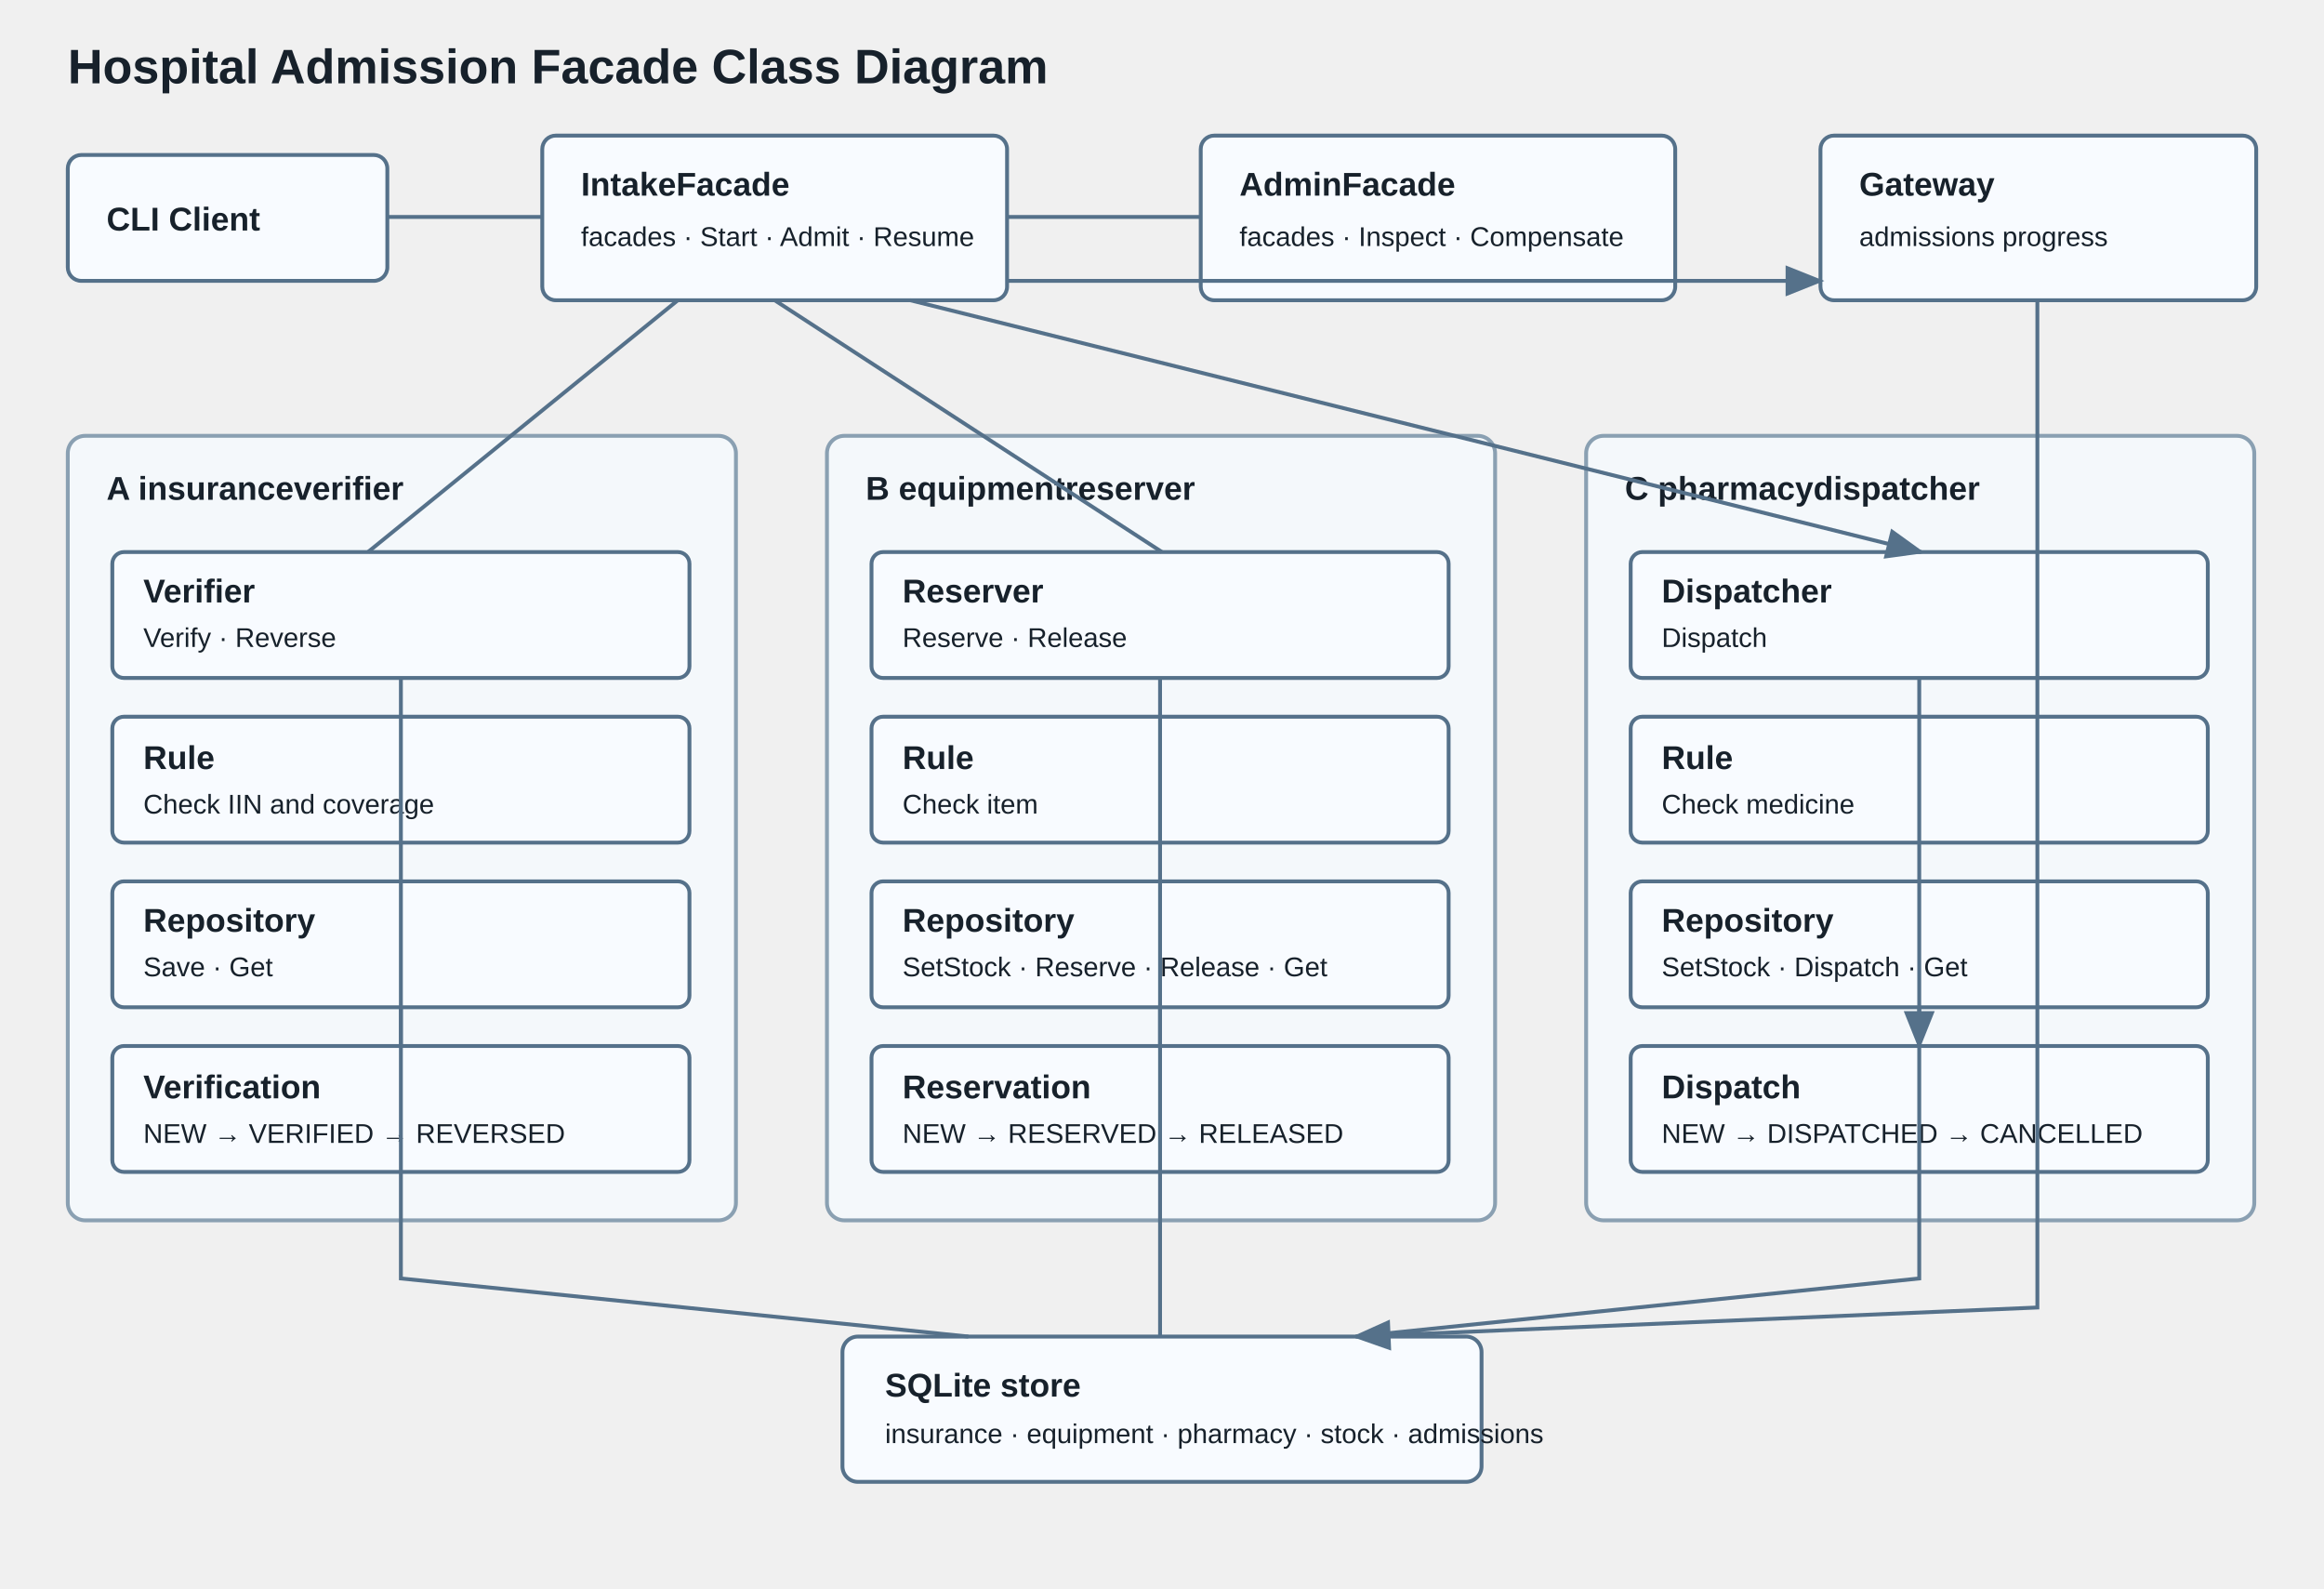
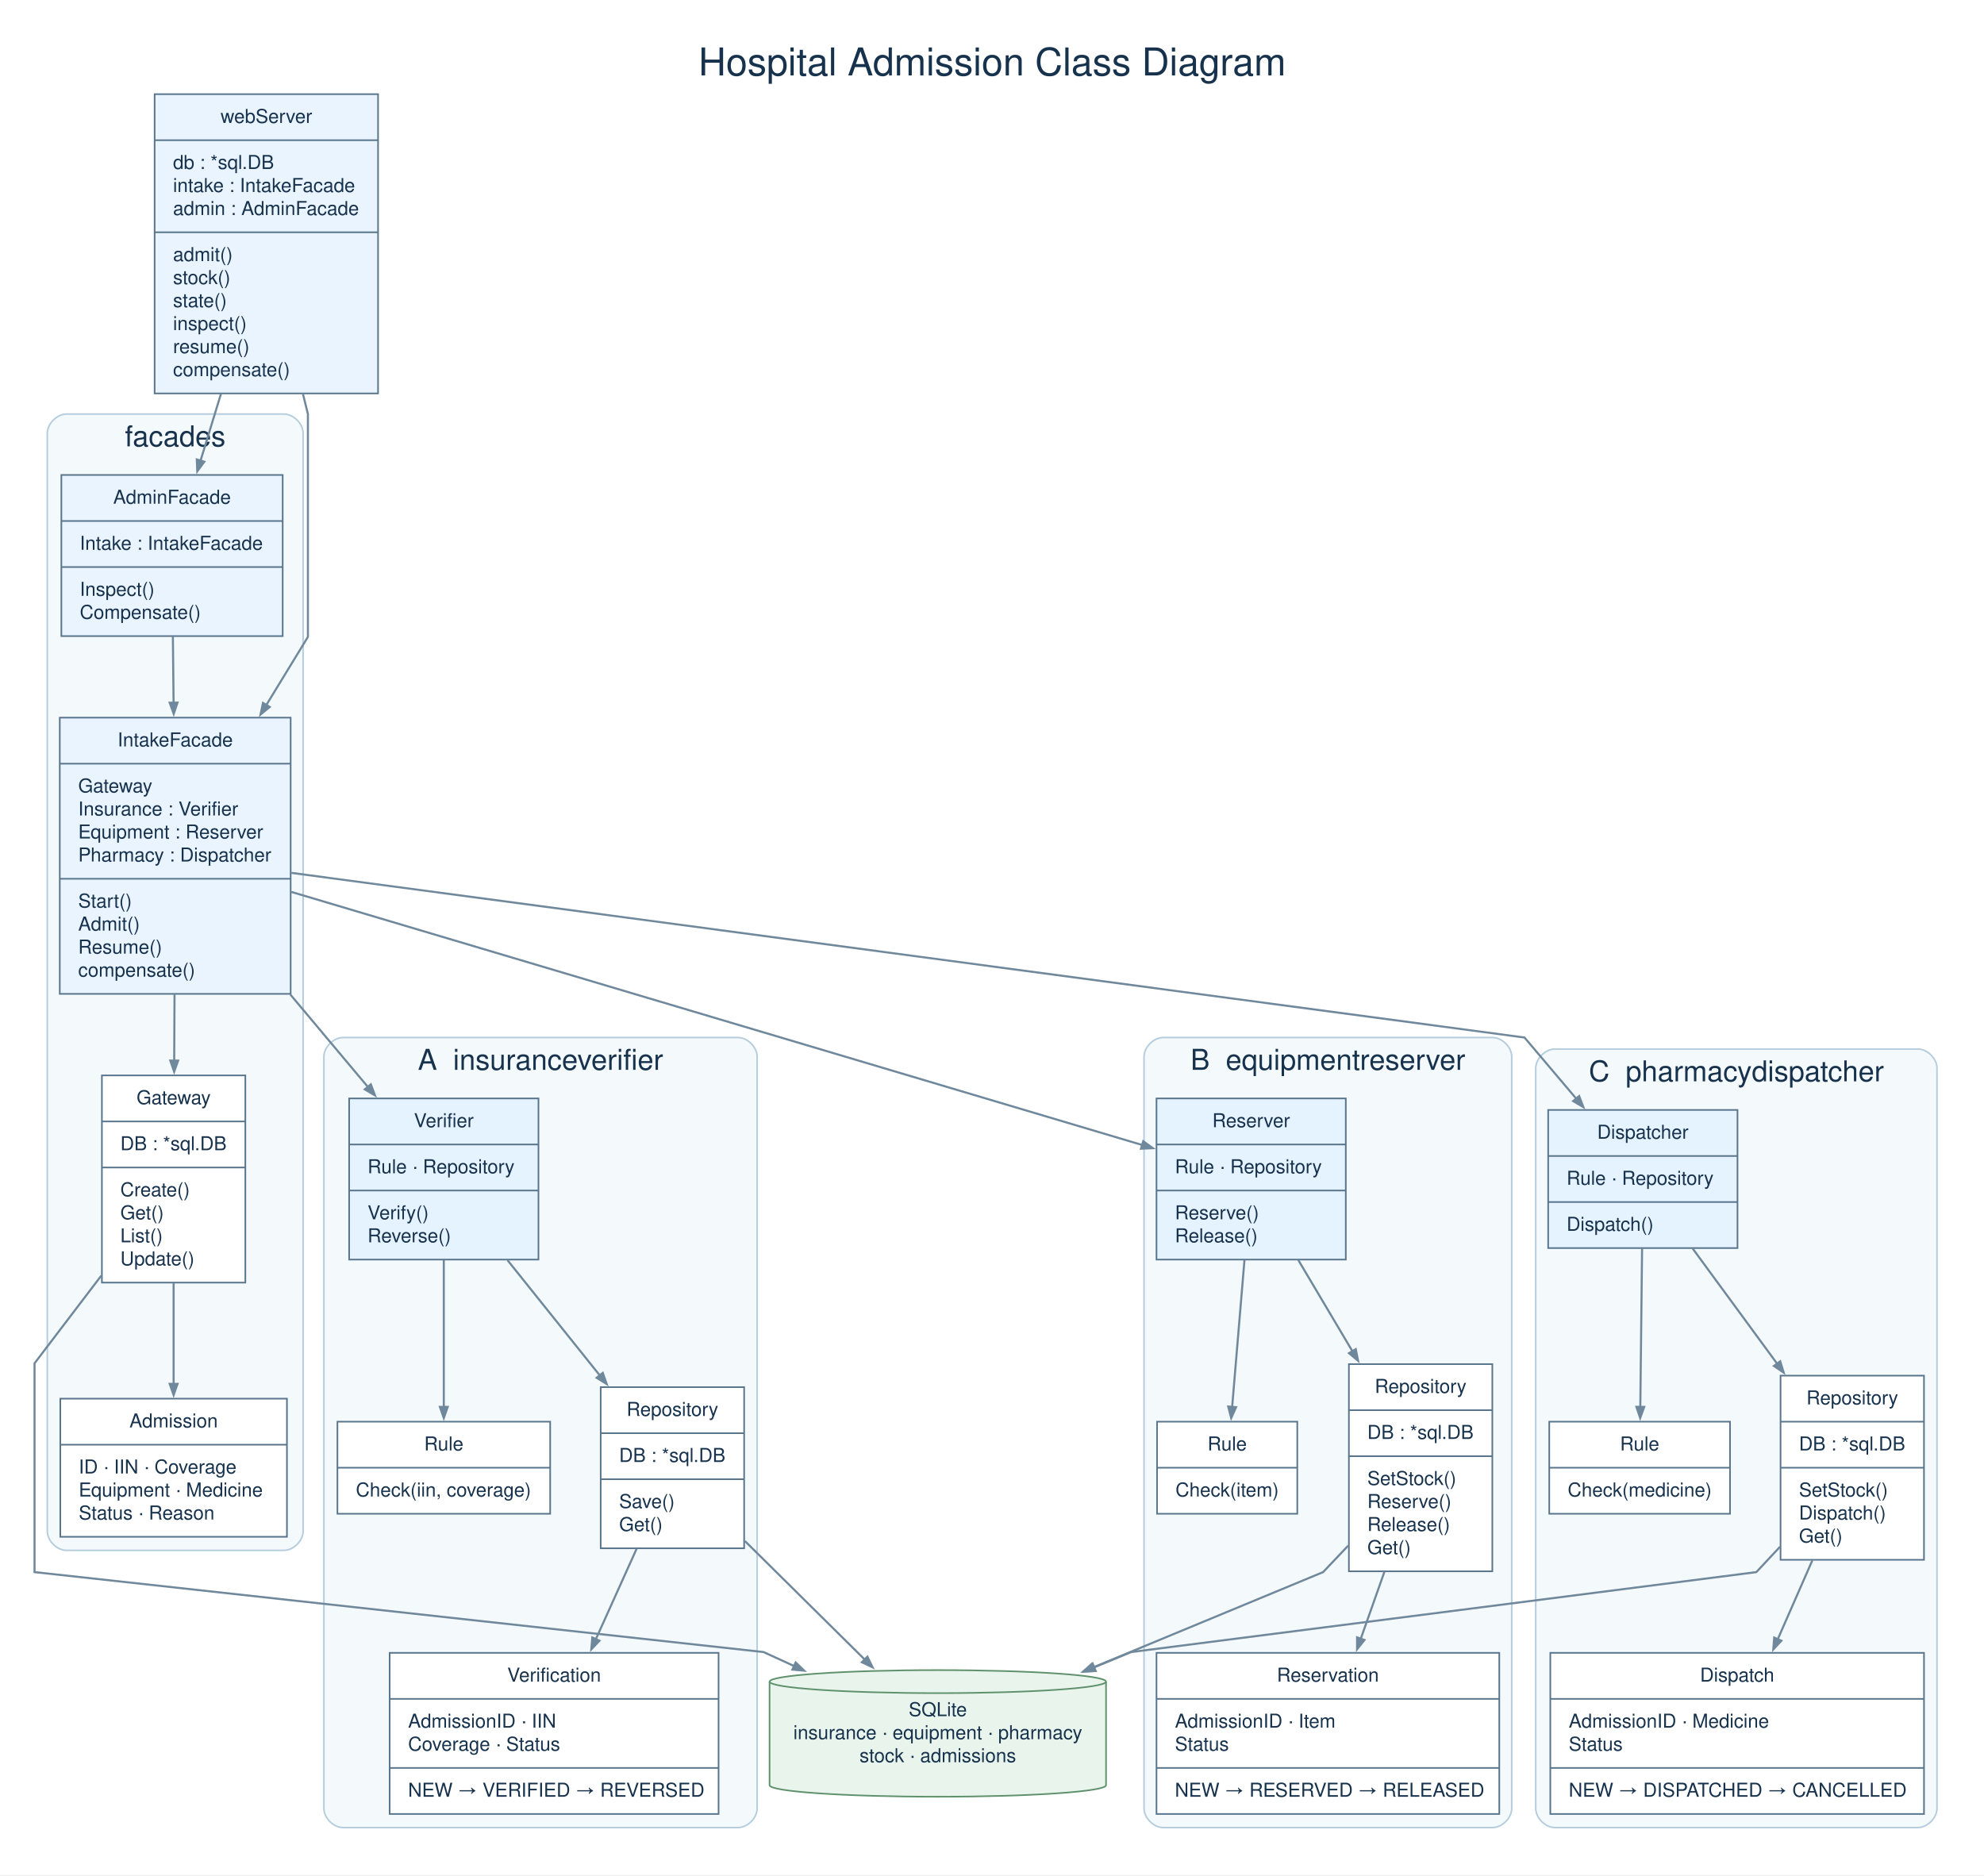
- <svg xmlns="http://www.w3.org/2000/svg" width="1200" height="820" viewBox="0 0 1200 820">
-   <style>
- text{font-family:Arial,Helvetica,sans-serif;fill:#17212b} .title{font-size:25px;font-weight:bold}.head{font-size:17px;font-weight:bold}.small{font-size:14px}.box{fill:#f8fbff;stroke:#55718a;stroke-width:2}.sub{fill:#f4f8fb;stroke:#8aa0b2;stroke-width:2}.line{stroke:#55718a;stroke-width:2;fill:none;marker-end:url(#arrow)}
- </style>
-   <defs>
-     <marker id="arrow" markerWidth="10" markerHeight="8" refX="9" refY="4" orient="auto">
-       <path d="M0 0 L10 4 L0 8 Z" fill="#55718a" />
-     </marker>
-   </defs>
-   <text x="35" y="43" class="title">Hospital Admission Facade Class Diagram</text>
-   <rect x="35" y="80" width="165" height="65" rx="7" class="box" />
-   <text x="55" y="119" class="head">CLI Client</text>
-   <rect x="280" y="70" width="240" height="85" rx="7" class="box" />
-   <text x="300" y="101" class="head">IntakeFacade</text>
-   <text x="300" y="127" class="small">facades · Start · Admit · Resume</text>
-   <rect x="620" y="70" width="245" height="85" rx="7" class="box" />
-   <text x="640" y="101" class="head">AdminFacade</text>
-   <text x="640" y="127" class="small">facades · Inspect · Compensate</text>
-   <rect x="940" y="70" width="225" height="85" rx="7" class="box" />
-   <text x="960" y="101" class="head">Gateway</text>
-   <text x="960" y="127" class="small">admissions progress</text>
-   <path d="M200 112 L280 112 M620 112 L520 112 M520 145 L940 145" class="line" />
-   <rect x="35" y="225" width="345" height="405" rx="9" class="sub" />
-   <text x="55" y="258" class="head">A  insuranceverifier</text>
-   <rect x="58" y="285" width="298" height="65" rx="6" class="box" />
-   <text x="74" y="311" class="head">Verifier</text>
-   <text x="74" y="334" class="small">Verify · Reverse</text>
-   <rect x="58" y="370" width="298" height="65" rx="6" class="box" />
-   <text x="74" y="397" class="head">Rule</text>
-   <text x="74" y="420" class="small">Check IIN and coverage</text>
-   <rect x="58" y="455" width="298" height="65" rx="6" class="box" />
-   <text x="74" y="481" class="head">Repository</text>
-   <text x="74" y="504" class="small">Save · Get</text>
-   <rect x="58" y="540" width="298" height="65" rx="6" class="box" />
-   <text x="74" y="567" class="head">Verification</text>
-   <text x="74" y="590" class="small">NEW → VERIFIED → REVERSED</text>
-   <rect x="427" y="225" width="345" height="405" rx="9" class="sub" />
-   <text x="447" y="258" class="head">B  equipmentreserver</text>
-   <rect x="450" y="285" width="298" height="65" rx="6" class="box" />
-   <text x="466" y="311" class="head">Reserver</text>
-   <text x="466" y="334" class="small">Reserve · Release</text>
-   <rect x="450" y="370" width="298" height="65" rx="6" class="box" />
-   <text x="466" y="397" class="head">Rule</text>
-   <text x="466" y="420" class="small">Check item</text>
-   <rect x="450" y="455" width="298" height="65" rx="6" class="box" />
-   <text x="466" y="481" class="head">Repository</text>
-   <text x="466" y="504" class="small">SetStock · Reserve · Release · Get</text>
-   <rect x="450" y="540" width="298" height="65" rx="6" class="box" />
-   <text x="466" y="567" class="head">Reservation</text>
-   <text x="466" y="590" class="small">NEW → RESERVED → RELEASED</text>
-   <rect x="819" y="225" width="345" height="405" rx="9" class="sub" />
-   <text x="839" y="258" class="head">C  pharmacydispatcher</text>
-   <rect x="842" y="285" width="298" height="65" rx="6" class="box" />
-   <text x="858" y="311" class="head">Dispatcher</text>
-   <text x="858" y="334" class="small">Dispatch</text>
-   <rect x="842" y="370" width="298" height="65" rx="6" class="box" />
-   <text x="858" y="397" class="head">Rule</text>
-   <text x="858" y="420" class="small">Check medicine</text>
-   <rect x="842" y="455" width="298" height="65" rx="6" class="box" />
-   <text x="858" y="481" class="head">Repository</text>
-   <text x="858" y="504" class="small">SetStock · Dispatch · Get</text>
-   <rect x="842" y="540" width="298" height="65" rx="6" class="box" />
-   <text x="858" y="567" class="head">Dispatch</text>
-   <text x="858" y="590" class="small">NEW → DISPATCHED → CANCELLED</text>
-   <path d="M350 155 L190 285 M400 155 L600 285 M470 155 L992 285" class="line" />
-   <path d="M207 350 L207 370 M207 350 L207 455 M207 350 L207 540 M599 350 L599 370 M599 350 L599 455 M599 350 L599 540 M991 350 L991 370 M991 350 L991 455 M991 350 L991 540" class="line" />
-   <rect x="435" y="690" width="330" height="75" rx="8" class="box" />
-   <text x="457" y="721" class="head">SQLite store</text>
-   <text x="457" y="745" class="small">insurance · equipment · pharmacy · stock · admissions</text>
-   <path d="M207 520 L207 660 L500 690 M599 520 L599 690 M991 520 L991 660 L700 690 M1052 155 L1052 675 L700 690" class="line" />
+ <svg xmlns="http://www.w3.org/2000/svg" width="1241pt" height="1173pt" viewBox="0.00 0.00 1241.00 1173.00">
+   <g id="graph0" class="graph" transform="scale(1 1) rotate(0) translate(21.6 1151.2)">
+     <polygon fill="white" stroke="none" points="-21.6,21.6 -21.6,-1151.2 1219.6,-1151.2 1219.6,21.6 -21.6,21.6" />
+     <text xml:space="preserve" text-anchor="middle" x="599" y="-1104" font-family="Helvetica,sans-Serif" font-size="24.00" fill="#17324d">Hospital Admission Class Diagram</text>
+     <g id="clust1" class="cluster">
+       <path fill="#f4f9fc" stroke="#b6cddd" d="M20,-181.4C20,-181.4 156,-181.4 156,-181.4 162,-181.4 168,-187.4 168,-193.4 168,-193.4 168,-880.2 168,-880.2 168,-886.2 162,-892.2 156,-892.2 156,-892.2 20,-892.2 20,-892.2 14,-892.2 8,-886.2 8,-880.2 8,-880.2 8,-193.4 8,-193.4 8,-187.4 14,-181.4 20,-181.4" />
+       <text xml:space="preserve" text-anchor="middle" x="88" y="-872" font-family="Helvetica,sans-Serif" font-size="18.00" fill="#17324d">facades</text>
+     </g>
+     <g id="clust2" class="cluster">
+       <path fill="#f4f9fc" stroke="#b6cddd" d="M193,-8C193,-8 440,-8 440,-8 446,-8 452,-14 452,-20 452,-20 452,-490.2 452,-490.2 452,-496.2 446,-502.2 440,-502.2 440,-502.2 193,-502.2 193,-502.2 187,-502.2 181,-496.2 181,-490.2 181,-490.2 181,-20 181,-20 181,-14 187,-8 193,-8" />
+       <text xml:space="preserve" text-anchor="middle" x="316.5" y="-482" font-family="Helvetica,sans-Serif" font-size="18.00" fill="#17324d">A  insuranceverifier</text>
+     </g>
+     <g id="clust3" class="cluster">
+       <path fill="#f4f9fc" stroke="#b6cddd" d="M706,-8C706,-8 912,-8 912,-8 918,-8 924,-14 924,-20 924,-20 924,-490.2 924,-490.2 924,-496.2 918,-502.2 912,-502.2 912,-502.2 706,-502.2 706,-502.2 700,-502.2 694,-496.2 694,-490.2 694,-490.2 694,-20 694,-20 694,-14 700,-8 706,-8" />
+       <text xml:space="preserve" text-anchor="middle" x="809" y="-482" font-family="Helvetica,sans-Serif" font-size="18.00" fill="#17324d">B  equipmentreserver</text>
+     </g>
+     <g id="clust4" class="cluster">
+       <path fill="#f4f9fc" stroke="#b6cddd" d="M951,-8C951,-8 1178,-8 1178,-8 1184,-8 1190,-14 1190,-20 1190,-20 1190,-483 1190,-483 1190,-489 1184,-495 1178,-495 1178,-495 951,-495 951,-495 945,-495 939,-489 939,-483 939,-483 939,-20 939,-20 939,-14 945,-8 951,-8" />
+       <text xml:space="preserve" text-anchor="middle" x="1064.5" y="-474.8" font-family="Helvetica,sans-Serif" font-size="18.00" fill="#17324d">C  pharmacydispatcher</text>
+     </g>
+     <g id="node1" class="node">
+       <polygon fill="#eaf4ff" stroke="#59758c" points="75.12,-905.1 75.12,-1092.3 214.88,-1092.3 214.88,-905.1 75.12,-905.1" />
+       <text xml:space="preserve" text-anchor="middle" x="145" y="-1074.3" font-family="Helvetica,sans-Serif" font-size="12.00" fill="#17324d">webServer</text>
+       <polyline fill="none" stroke="#59758c" points="75.12,-1063.5 214.88,-1063.5" />
+       <text xml:space="preserve" text-anchor="start" x="86.64" y="-1045.5" font-family="Helvetica,sans-Serif" font-size="12.00" fill="#17324d">db : *sql.DB</text>
+       <text xml:space="preserve" text-anchor="start" x="86.64" y="-1031.1" font-family="Helvetica,sans-Serif" font-size="12.00" fill="#17324d">intake : IntakeFacade</text>
+       <text xml:space="preserve" text-anchor="start" x="86.64" y="-1016.7" font-family="Helvetica,sans-Serif" font-size="12.00" fill="#17324d">admin : AdminFacade</text>
+       <polyline fill="none" stroke="#59758c" points="75.12,-1005.9 214.88,-1005.9" />
+       <text xml:space="preserve" text-anchor="start" x="86.64" y="-987.9" font-family="Helvetica,sans-Serif" font-size="12.00" fill="#17324d">admit()</text>
+       <text xml:space="preserve" text-anchor="start" x="86.64" y="-973.5" font-family="Helvetica,sans-Serif" font-size="12.00" fill="#17324d">stock()</text>
+       <text xml:space="preserve" text-anchor="start" x="86.64" y="-959.1" font-family="Helvetica,sans-Serif" font-size="12.00" fill="#17324d">state()</text>
+       <text xml:space="preserve" text-anchor="start" x="86.64" y="-944.7" font-family="Helvetica,sans-Serif" font-size="12.00" fill="#17324d">inspect()</text>
+       <text xml:space="preserve" text-anchor="start" x="86.64" y="-930.3" font-family="Helvetica,sans-Serif" font-size="12.00" fill="#17324d">resume()</text>
+       <text xml:space="preserve" text-anchor="start" x="86.64" y="-915.9" font-family="Helvetica,sans-Serif" font-size="12.00" fill="#17324d">compensate()</text>
+     </g>
+     <g id="node2" class="node">
+       <polygon fill="#eaf4ff" stroke="#59758c" points="15.79,-529.5 15.79,-702.3 160.21,-702.3 160.21,-529.5 15.79,-529.5" />
+       <text xml:space="preserve" text-anchor="middle" x="88" y="-684.3" font-family="Helvetica,sans-Serif" font-size="12.00" fill="#17324d">IntakeFacade</text>
+       <polyline fill="none" stroke="#59758c" points="15.79,-673.5 160.21,-673.5" />
+       <text xml:space="preserve" text-anchor="start" x="27.31" y="-655.5" font-family="Helvetica,sans-Serif" font-size="12.00" fill="#17324d">Gateway</text>
+       <text xml:space="preserve" text-anchor="start" x="27.31" y="-641.1" font-family="Helvetica,sans-Serif" font-size="12.00" fill="#17324d">Insurance : Verifier</text>
+       <text xml:space="preserve" text-anchor="start" x="27.31" y="-626.7" font-family="Helvetica,sans-Serif" font-size="12.00" fill="#17324d">Equipment : Reserver</text>
+       <text xml:space="preserve" text-anchor="start" x="27.31" y="-612.3" font-family="Helvetica,sans-Serif" font-size="12.00" fill="#17324d">Pharmacy : Dispatcher</text>
+       <polyline fill="none" stroke="#59758c" points="15.79,-601.5 160.21,-601.5" />
+       <text xml:space="preserve" text-anchor="start" x="27.31" y="-583.5" font-family="Helvetica,sans-Serif" font-size="12.00" fill="#17324d">Start()</text>
+       <text xml:space="preserve" text-anchor="start" x="27.31" y="-569.1" font-family="Helvetica,sans-Serif" font-size="12.00" fill="#17324d">Admit()</text>
+       <text xml:space="preserve" text-anchor="start" x="27.31" y="-554.7" font-family="Helvetica,sans-Serif" font-size="12.00" fill="#17324d">Resume()</text>
+       <text xml:space="preserve" text-anchor="start" x="27.31" y="-540.3" font-family="Helvetica,sans-Serif" font-size="12.00" fill="#17324d">compensate()</text>
+     </g>
+     <g id="edge1" class="edge">
+       <path fill="none" stroke="#70889b" stroke-width="1.3" d="M167.92,-904.72C169.8,-897.07 171,-892.2 171,-892.2 171,-892.2 171,-752.8 171,-752.8 171,-752.8 159.42,-733.84 144.92,-710.09" />
+       <polygon fill="#70889b" stroke="#70889b" stroke-width="1.3" points="147.09,-708.96 141.36,-704.26 142.91,-711.51 147.09,-708.96" />
+     </g>
+     <g id="node3" class="node">
+       <polygon fill="#eaf4ff" stroke="#59758c" points="16.78,-753.3 16.78,-854.1 155.22,-854.1 155.22,-753.3 16.78,-753.3" />
+       <text xml:space="preserve" text-anchor="middle" x="86" y="-836.1" font-family="Helvetica,sans-Serif" font-size="12.00" fill="#17324d">AdminFacade</text>
+       <polyline fill="none" stroke="#59758c" points="16.78,-825.3 155.22,-825.3" />
+       <text xml:space="preserve" text-anchor="start" x="28.3" y="-807.3" font-family="Helvetica,sans-Serif" font-size="12.00" fill="#17324d">Intake : IntakeFacade</text>
+       <polyline fill="none" stroke="#59758c" points="16.78,-796.5 155.22,-796.5" />
+       <text xml:space="preserve" text-anchor="start" x="28.3" y="-778.5" font-family="Helvetica,sans-Serif" font-size="12.00" fill="#17324d">Inspect()</text>
+       <text xml:space="preserve" text-anchor="start" x="28.3" y="-764.1" font-family="Helvetica,sans-Serif" font-size="12.00" fill="#17324d">Compensate()</text>
+     </g>
+     <g id="edge2" class="edge">
+       <path fill="none" stroke="#70889b" stroke-width="1.3" d="M116.62,-904.87C112.26,-890.62 107.87,-876.25 103.83,-863.02" />
+       <polygon fill="#70889b" stroke="#70889b" stroke-width="1.3" points="106.19,-862.37 101.8,-856.39 101.51,-863.8 106.19,-862.37" />
+     </g>
+     <g id="node4" class="node">
+       <polygon fill="white" stroke="#59758c" points="42.14,-348.9 42.14,-478.5 131.86,-478.5 131.86,-348.9 42.14,-348.9" />
+       <text xml:space="preserve" text-anchor="middle" x="87" y="-460.5" font-family="Helvetica,sans-Serif" font-size="12.00" fill="#17324d">Gateway</text>
+       <polyline fill="none" stroke="#59758c" points="42.14,-449.7 131.86,-449.7" />
+       <text xml:space="preserve" text-anchor="start" x="53.66" y="-431.7" font-family="Helvetica,sans-Serif" font-size="12.00" fill="#17324d">DB : *sql.DB</text>
+       <polyline fill="none" stroke="#59758c" points="42.14,-420.9 131.86,-420.9" />
+       <text xml:space="preserve" text-anchor="start" x="53.66" y="-402.9" font-family="Helvetica,sans-Serif" font-size="12.00" fill="#17324d">Create()</text>
+       <text xml:space="preserve" text-anchor="start" x="53.66" y="-388.5" font-family="Helvetica,sans-Serif" font-size="12.00" fill="#17324d">Get()</text>
+       <text xml:space="preserve" text-anchor="start" x="53.66" y="-374.1" font-family="Helvetica,sans-Serif" font-size="12.00" fill="#17324d">List()</text>
+       <text xml:space="preserve" text-anchor="start" x="53.66" y="-359.7" font-family="Helvetica,sans-Serif" font-size="12.00" fill="#17324d">Update()</text>
+     </g>
+     <g id="edge4" class="edge">
+       <path fill="none" stroke="#70889b" stroke-width="1.3" d="M87.57,-529.13C87.5,-515.28 87.43,-501.07 87.36,-487.57" />
+       <polygon fill="#70889b" stroke="#70889b" stroke-width="1.3" points="89.82,-487.77 87.33,-480.78 84.92,-487.79 89.82,-487.77" />
+     </g>
+     <g id="node6" class="node">
+       <polygon fill="#e5f2ff" stroke="#59758c" points="196.79,-363.3 196.79,-464.1 315.21,-464.1 315.21,-363.3 196.79,-363.3" />
+       <text xml:space="preserve" text-anchor="middle" x="256" y="-446.1" font-family="Helvetica,sans-Serif" font-size="12.00" fill="#17324d">Verifier</text>
+       <polyline fill="none" stroke="#59758c" points="196.79,-435.3 315.21,-435.3" />
+       <text xml:space="preserve" text-anchor="start" x="208.31" y="-417.3" font-family="Helvetica,sans-Serif" font-size="12.00" fill="#17324d">Rule · Repository</text>
+       <polyline fill="none" stroke="#59758c" points="196.79,-406.5 315.21,-406.5" />
+       <text xml:space="preserve" text-anchor="start" x="208.31" y="-388.5" font-family="Helvetica,sans-Serif" font-size="12.00" fill="#17324d">Verify()</text>
+       <text xml:space="preserve" text-anchor="start" x="208.31" y="-374.1" font-family="Helvetica,sans-Serif" font-size="12.00" fill="#17324d">Reverse()</text>
+     </g>
+     <g id="edge5" class="edge">
+       <path fill="none" stroke="#70889b" stroke-width="1.3" d="M159.98,-529.13C176.48,-509.47 193.61,-489.05 208.75,-471.01" />
+       <polygon fill="#70889b" stroke="#70889b" stroke-width="1.3" points="210.35,-472.91 212.97,-465.98 206.59,-469.76 210.35,-472.91" />
+     </g>
+     <g id="node10" class="node">
+       <polygon fill="#e5f2ff" stroke="#59758c" points="701.79,-363.3 701.79,-464.1 820.21,-464.1 820.21,-363.3 701.79,-363.3" />
+       <text xml:space="preserve" text-anchor="middle" x="761" y="-446.1" font-family="Helvetica,sans-Serif" font-size="12.00" fill="#17324d">Reserver</text>
+       <polyline fill="none" stroke="#59758c" points="701.79,-435.3 820.21,-435.3" />
+       <text xml:space="preserve" text-anchor="start" x="713.31" y="-417.3" font-family="Helvetica,sans-Serif" font-size="12.00" fill="#17324d">Rule · Repository</text>
+       <polyline fill="none" stroke="#59758c" points="701.79,-406.5 820.21,-406.5" />
+       <text xml:space="preserve" text-anchor="start" x="713.31" y="-388.5" font-family="Helvetica,sans-Serif" font-size="12.00" fill="#17324d">Reserve()</text>
+       <text xml:space="preserve" text-anchor="start" x="713.31" y="-374.1" font-family="Helvetica,sans-Serif" font-size="12.00" fill="#17324d">Release()</text>
+     </g>
+     <g id="edge6" class="edge">
+       <path fill="none" stroke="#70889b" stroke-width="1.3" d="M160.66,-593.28C291.57,-554.34 565.24,-472.93 692.82,-434.98" />
+       <polygon fill="#70889b" stroke="#70889b" stroke-width="1.3" points="693.48,-437.34 699.49,-433 692.08,-432.65 693.48,-437.34" />
+     </g>
+     <g id="node14" class="node">
+       <polygon fill="#e5f2ff" stroke="#59758c" points="946.79,-370.5 946.79,-456.9 1065.21,-456.9 1065.21,-370.5 946.79,-370.5" />
+       <text xml:space="preserve" text-anchor="middle" x="1006" y="-438.9" font-family="Helvetica,sans-Serif" font-size="12.00" fill="#17324d">Dispatcher</text>
+       <polyline fill="none" stroke="#59758c" points="946.79,-428.1 1065.21,-428.1" />
+       <text xml:space="preserve" text-anchor="start" x="958.31" y="-410.1" font-family="Helvetica,sans-Serif" font-size="12.00" fill="#17324d">Rule · Repository</text>
+       <polyline fill="none" stroke="#59758c" points="946.79,-399.3 1065.21,-399.3" />
+       <text xml:space="preserve" text-anchor="start" x="958.31" y="-381.3" font-family="Helvetica,sans-Serif" font-size="12.00" fill="#17324d">Dispatch()</text>
+     </g>
+     <g id="edge7" class="edge">
+       <path fill="none" stroke="#70889b" stroke-width="1.3" d="M160.69,-605.19C365.41,-577.86 932,-502.2 932,-502.2 932,-502.2 947.52,-483.85 964.35,-463.95" />
+       <polygon fill="#70889b" stroke="#70889b" stroke-width="1.3" points="966.16,-465.6 968.81,-458.67 962.42,-462.43 966.16,-465.6" />
+     </g>
+     <g id="edge3" class="edge">
+       <path fill="none" stroke="#70889b" stroke-width="1.3" d="M86.54,-752.91C86.67,-740.09 86.83,-725.87 86.98,-711.58" />
+       <polygon fill="#70889b" stroke="#70889b" stroke-width="1.3" points="89.43,-711.69 87.06,-704.66 84.53,-711.64 89.43,-711.69" />
+     </g>
+     <g id="node5" class="node">
+       <polygon fill="white" stroke="#59758c" points="16.12,-189.9 16.12,-276.3 157.88,-276.3 157.88,-189.9 16.12,-189.9" />
+       <text xml:space="preserve" text-anchor="middle" x="87" y="-258.3" font-family="Helvetica,sans-Serif" font-size="12.00" fill="#17324d">Admission</text>
+       <polyline fill="none" stroke="#59758c" points="16.12,-247.5 157.88,-247.5" />
+       <text xml:space="preserve" text-anchor="start" x="27.64" y="-229.5" font-family="Helvetica,sans-Serif" font-size="12.00" fill="#17324d">ID · IIN · Coverage</text>
+       <text xml:space="preserve" text-anchor="start" x="27.64" y="-215.1" font-family="Helvetica,sans-Serif" font-size="12.00" fill="#17324d">Equipment · Medicine</text>
+       <text xml:space="preserve" text-anchor="start" x="27.64" y="-200.7" font-family="Helvetica,sans-Serif" font-size="12.00" fill="#17324d">Status · Reason</text>
+     </g>
+     <g id="edge8" class="edge">
+       <path fill="none" stroke="#70889b" stroke-width="1.3" d="M87,-348.47C87,-327.75 87,-305.06 87,-285.39" />
+       <polygon fill="#70889b" stroke="#70889b" stroke-width="1.3" points="89.45,-285.56 87,-278.56 84.55,-285.56 89.45,-285.56" />
+     </g>
+     <g id="node18" class="node">
+       <path fill="#e9f5ec" stroke="#60916d" d="M670.23,-99.3C670.23,-103.27 623.07,-106.5 565,-106.5 506.93,-106.5 459.77,-103.27 459.77,-99.3 459.77,-99.3 459.77,-34.5 459.77,-34.5 459.77,-30.53 506.93,-27.3 565,-27.3 623.07,-27.3 670.23,-30.53 670.23,-34.5 670.23,-34.5 670.23,-99.3 670.23,-99.3" />
+       <path fill="none" stroke="#60916d" d="M670.23,-99.3C670.23,-95.33 623.07,-92.1 565,-92.1 506.93,-92.1 459.77,-95.33 459.77,-99.3" />
+       <text xml:space="preserve" text-anchor="middle" x="565" y="-77.7" font-family="Helvetica,sans-Serif" font-size="12.00" fill="#17324d">SQLite</text>
+       <text xml:space="preserve" text-anchor="middle" x="565" y="-63.3" font-family="Helvetica,sans-Serif" font-size="12.00" fill="#17324d">insurance · equipment · pharmacy</text>
+       <text xml:space="preserve" text-anchor="middle" x="565" y="-48.9" font-family="Helvetica,sans-Serif" font-size="12.00" fill="#17324d">stock · admissions</text>
+     </g>
+     <g id="edge9" class="edge">
+       <path fill="none" stroke="#70889b" stroke-width="1.3" d="M41.72,-353.21C20.58,-325.43 0,-298.4 0,-298.4 0,-298.4 0,-167.8 0,-167.8 0,-167.8 456,-117.8 456,-117.8 456,-117.8 463.8,-114.23 475.23,-108.99" />
+       <polygon fill="#70889b" stroke="#70889b" stroke-width="1.3" points="476.09,-111.3 481.44,-106.16 474.05,-106.84 476.09,-111.3" />
+     </g>
+     <g id="node7" class="node">
+       <polygon fill="white" stroke="#59758c" points="189.46,-204.3 189.46,-261.9 322.54,-261.9 322.54,-204.3 189.46,-204.3" />
+       <text xml:space="preserve" text-anchor="middle" x="256" y="-243.9" font-family="Helvetica,sans-Serif" font-size="12.00" fill="#17324d">Rule</text>
+       <polyline fill="none" stroke="#59758c" points="189.46,-233.1 322.54,-233.1" />
+       <text xml:space="preserve" text-anchor="start" x="200.98" y="-215.1" font-family="Helvetica,sans-Serif" font-size="12.00" fill="#17324d">Check(iin, coverage)</text>
+     </g>
+     <g id="edge10" class="edge">
+       <path fill="none" stroke="#70889b" stroke-width="1.3" d="M256,-362.95C256,-333.74 256,-297.45 256,-270.84" />
+       <polygon fill="#70889b" stroke="#70889b" stroke-width="1.3" points="258.45,-271.17 256,-264.17 253.55,-271.17 258.45,-271.17" />
+     </g>
+     <g id="node8" class="node">
+       <polygon fill="white" stroke="#59758c" points="354.14,-182.7 354.14,-283.5 443.86,-283.5 443.86,-182.7 354.14,-182.7" />
+       <text xml:space="preserve" text-anchor="middle" x="399" y="-265.5" font-family="Helvetica,sans-Serif" font-size="12.00" fill="#17324d">Repository</text>
+       <polyline fill="none" stroke="#59758c" points="354.14,-254.7 443.86,-254.7" />
+       <text xml:space="preserve" text-anchor="start" x="365.66" y="-236.7" font-family="Helvetica,sans-Serif" font-size="12.00" fill="#17324d">DB : *sql.DB</text>
+       <polyline fill="none" stroke="#59758c" points="354.14,-225.9 443.86,-225.9" />
+       <text xml:space="preserve" text-anchor="start" x="365.66" y="-207.9" font-family="Helvetica,sans-Serif" font-size="12.00" fill="#17324d">Save()</text>
+       <text xml:space="preserve" text-anchor="start" x="365.66" y="-193.5" font-family="Helvetica,sans-Serif" font-size="12.00" fill="#17324d">Get()</text>
+     </g>
+     <g id="edge11" class="edge">
+       <path fill="none" stroke="#70889b" stroke-width="1.3" d="M295.83,-362.95C313.81,-340.5 335.13,-313.87 353.72,-290.66" />
+       <polygon fill="#70889b" stroke="#70889b" stroke-width="1.3" points="355.44,-292.42 357.9,-285.43 351.61,-289.36 355.44,-292.42" />
+     </g>
+     <g id="node9" class="node">
+       <polygon fill="white" stroke="#59758c" points="222.13,-16.5 222.13,-117.3 427.87,-117.3 427.87,-16.5 222.13,-16.5" />
+       <text xml:space="preserve" text-anchor="middle" x="325" y="-99.3" font-family="Helvetica,sans-Serif" font-size="12.00" fill="#17324d">Verification</text>
+       <polyline fill="none" stroke="#59758c" points="222.13,-88.5 427.87,-88.5" />
+       <text xml:space="preserve" text-anchor="start" x="233.65" y="-70.5" font-family="Helvetica,sans-Serif" font-size="12.00" fill="#17324d">AdmissionID · IIN</text>
+       <text xml:space="preserve" text-anchor="start" x="233.65" y="-56.1" font-family="Helvetica,sans-Serif" font-size="12.00" fill="#17324d">Coverage · Status</text>
+       <polyline fill="none" stroke="#59758c" points="222.13,-45.3 427.87,-45.3" />
+       <text xml:space="preserve" text-anchor="start" x="233.65" y="-27.3" font-family="Helvetica,sans-Serif" font-size="12.00" fill="#17324d">NEW → VERIFIED → REVERSED</text>
+     </g>
+     <g id="edge12" class="edge">
+       <path fill="none" stroke="#70889b" stroke-width="1.3" d="M376.6,-182.39C368.52,-164.47 359.34,-144.09 350.98,-125.55" />
+       <polygon fill="#70889b" stroke="#70889b" stroke-width="1.3" points="353.37,-124.89 348.26,-119.52 348.91,-126.91 353.37,-124.89" />
+     </g>
+     <g id="edge13" class="edge">
+       <path fill="none" stroke="#70889b" stroke-width="1.3" d="M444.36,-187.23C467.71,-164.13 496.11,-136.05 519.48,-112.92" />
+       <polygon fill="#70889b" stroke="#70889b" stroke-width="1.3" points="520.97,-114.9 524.22,-108.24 517.52,-111.42 520.97,-114.9" />
+     </g>
+     <g id="node11" class="node">
+       <polygon fill="white" stroke="#59758c" points="702.14,-204.3 702.14,-261.9 789.86,-261.9 789.86,-204.3 702.14,-204.3" />
+       <text xml:space="preserve" text-anchor="middle" x="746" y="-243.9" font-family="Helvetica,sans-Serif" font-size="12.00" fill="#17324d">Rule</text>
+       <polyline fill="none" stroke="#59758c" points="702.14,-233.1 789.86,-233.1" />
+       <text xml:space="preserve" text-anchor="start" x="713.66" y="-215.1" font-family="Helvetica,sans-Serif" font-size="12.00" fill="#17324d">Check(item)</text>
+     </g>
+     <g id="edge14" class="edge">
+       <path fill="none" stroke="#70889b" stroke-width="1.3" d="M756.82,-362.95C754.37,-333.74 751.32,-297.45 749.09,-270.84" />
+       <polygon fill="#70889b" stroke="#70889b" stroke-width="1.3" points="751.55,-270.94 748.53,-264.17 746.67,-271.35 751.55,-270.94" />
+     </g>
+     <g id="node12" class="node">
+       <polygon fill="white" stroke="#59758c" points="822.14,-168.3 822.14,-297.9 911.86,-297.9 911.86,-168.3 822.14,-168.3" />
+       <text xml:space="preserve" text-anchor="middle" x="867" y="-279.9" font-family="Helvetica,sans-Serif" font-size="12.00" fill="#17324d">Repository</text>
+       <polyline fill="none" stroke="#59758c" points="822.14,-269.1 911.86,-269.1" />
+       <text xml:space="preserve" text-anchor="start" x="833.66" y="-251.1" font-family="Helvetica,sans-Serif" font-size="12.00" fill="#17324d">DB : *sql.DB</text>
+       <polyline fill="none" stroke="#59758c" points="822.14,-240.3 911.86,-240.3" />
+       <text xml:space="preserve" text-anchor="start" x="833.66" y="-222.3" font-family="Helvetica,sans-Serif" font-size="12.00" fill="#17324d">SetStock()</text>
+       <text xml:space="preserve" text-anchor="start" x="833.66" y="-207.9" font-family="Helvetica,sans-Serif" font-size="12.00" fill="#17324d">Reserve()</text>
+       <text xml:space="preserve" text-anchor="start" x="833.66" y="-193.5" font-family="Helvetica,sans-Serif" font-size="12.00" fill="#17324d">Release()</text>
+       <text xml:space="preserve" text-anchor="start" x="833.66" y="-179.1" font-family="Helvetica,sans-Serif" font-size="12.00" fill="#17324d">Get()</text>
+     </g>
+     <g id="edge15" class="edge">
+       <path fill="none" stroke="#70889b" stroke-width="1.3" d="M790.53,-362.95C801.02,-345.27 813.05,-325 824.41,-305.86" />
+       <polygon fill="#70889b" stroke="#70889b" stroke-width="1.3" points="826.43,-307.26 827.89,-299.99 822.21,-304.76 826.43,-307.26" />
+     </g>
+     <g id="node13" class="node">
+       <polygon fill="white" stroke="#59758c" points="701.79,-16.5 701.79,-117.3 916.21,-117.3 916.21,-16.5 701.79,-16.5" />
+       <text xml:space="preserve" text-anchor="middle" x="809" y="-99.3" font-family="Helvetica,sans-Serif" font-size="12.00" fill="#17324d">Reservation</text>
+       <polyline fill="none" stroke="#59758c" points="701.79,-88.5 916.21,-88.5" />
+       <text xml:space="preserve" text-anchor="start" x="713.31" y="-70.5" font-family="Helvetica,sans-Serif" font-size="12.00" fill="#17324d">AdmissionID · Item</text>
+       <text xml:space="preserve" text-anchor="start" x="713.31" y="-56.1" font-family="Helvetica,sans-Serif" font-size="12.00" fill="#17324d">Status</text>
+       <polyline fill="none" stroke="#59758c" points="701.79,-45.3 916.21,-45.3" />
+       <text xml:space="preserve" text-anchor="start" x="713.31" y="-27.3" font-family="Helvetica,sans-Serif" font-size="12.00" fill="#17324d">NEW → RESERVED → RELEASED</text>
+     </g>
+     <g id="edge16" class="edge">
+       <path fill="none" stroke="#70889b" stroke-width="1.3" d="M844.41,-168.15C839.51,-154.28 834.35,-139.68 829.54,-126.05" />
+       <polygon fill="#70889b" stroke="#70889b" stroke-width="1.3" points="831.89,-125.34 827.25,-119.55 827.27,-126.97 831.89,-125.34" />
+     </g>
+     <g id="edge17" class="edge">
+       <path fill="none" stroke="#70889b" stroke-width="1.3" d="M821.71,-184.36C812.72,-174.89 806,-167.8 806,-167.8 806,-167.8 729.09,-135.92 662.16,-108.18" />
+       <polygon fill="#70889b" stroke="#70889b" stroke-width="1.3" points="663.28,-105.99 655.87,-105.57 661.4,-110.51 663.28,-105.99" />
+     </g>
+     <g id="node15" class="node">
+       <polygon fill="white" stroke="#59758c" points="947.47,-204.3 947.47,-261.9 1060.53,-261.9 1060.53,-204.3 947.47,-204.3" />
+       <text xml:space="preserve" text-anchor="middle" x="1004" y="-243.9" font-family="Helvetica,sans-Serif" font-size="12.00" fill="#17324d">Rule</text>
+       <polyline fill="none" stroke="#59758c" points="947.47,-233.1 1060.53,-233.1" />
+       <text xml:space="preserve" text-anchor="start" x="958.99" y="-215.1" font-family="Helvetica,sans-Serif" font-size="12.00" fill="#17324d">Check(medicine)</text>
+     </g>
+     <g id="edge18" class="edge">
+       <path fill="none" stroke="#70889b" stroke-width="1.3" d="M1005.53,-370.37C1005.19,-340.22 1004.74,-300.07 1004.42,-271.17" />
+       <polygon fill="#70889b" stroke="#70889b" stroke-width="1.3" points="1006.87,-271.15 1004.34,-264.18 1001.97,-271.2 1006.87,-271.15" />
+     </g>
+     <g id="node16" class="node">
+       <polygon fill="white" stroke="#59758c" points="1092.14,-175.5 1092.14,-290.7 1181.86,-290.7 1181.86,-175.5 1092.14,-175.5" />
+       <text xml:space="preserve" text-anchor="middle" x="1137" y="-272.7" font-family="Helvetica,sans-Serif" font-size="12.00" fill="#17324d">Repository</text>
+       <polyline fill="none" stroke="#59758c" points="1092.14,-261.9 1181.86,-261.9" />
+       <text xml:space="preserve" text-anchor="start" x="1103.66" y="-243.9" font-family="Helvetica,sans-Serif" font-size="12.00" fill="#17324d">DB : *sql.DB</text>
+       <polyline fill="none" stroke="#59758c" points="1092.14,-233.1 1181.86,-233.1" />
+       <text xml:space="preserve" text-anchor="start" x="1103.66" y="-215.1" font-family="Helvetica,sans-Serif" font-size="12.00" fill="#17324d">SetStock()</text>
+       <text xml:space="preserve" text-anchor="start" x="1103.66" y="-200.7" font-family="Helvetica,sans-Serif" font-size="12.00" fill="#17324d">Dispatch()</text>
+       <text xml:space="preserve" text-anchor="start" x="1103.66" y="-186.3" font-family="Helvetica,sans-Serif" font-size="12.00" fill="#17324d">Get()</text>
+     </g>
+     <g id="edge19" class="edge">
+       <path fill="none" stroke="#70889b" stroke-width="1.3" d="M1037.05,-370.37C1052.88,-348.78 1072.48,-322.06 1090.11,-298.02" />
+       <polygon fill="#70889b" stroke="#70889b" stroke-width="1.3" points="1091.94,-299.67 1094.11,-292.58 1087.99,-296.77 1091.94,-299.67" />
+     </g>
+     <g id="node17" class="node">
+       <polygon fill="white" stroke="#59758c" points="948.13,-16.5 948.13,-117.3 1181.87,-117.3 1181.87,-16.5 948.13,-16.5" />
+       <text xml:space="preserve" text-anchor="middle" x="1065" y="-99.3" font-family="Helvetica,sans-Serif" font-size="12.00" fill="#17324d">Dispatch</text>
+       <polyline fill="none" stroke="#59758c" points="948.13,-88.5 1181.87,-88.5" />
+       <text xml:space="preserve" text-anchor="start" x="959.65" y="-70.5" font-family="Helvetica,sans-Serif" font-size="12.00" fill="#17324d">AdmissionID · Medicine</text>
+       <text xml:space="preserve" text-anchor="start" x="959.65" y="-56.1" font-family="Helvetica,sans-Serif" font-size="12.00" fill="#17324d">Status</text>
+       <polyline fill="none" stroke="#59758c" points="948.13,-45.3 1181.87,-45.3" />
+       <text xml:space="preserve" text-anchor="start" x="959.65" y="-27.3" font-family="Helvetica,sans-Serif" font-size="12.00" fill="#17324d">NEW → DISPATCHED → CANCELLED</text>
+     </g>
+     <g id="edge20" class="edge">
+       <path fill="none" stroke="#70889b" stroke-width="1.3" d="M1112.02,-175.13C1104.97,-159.05 1097.29,-141.55 1090.23,-125.44" />
+       <polygon fill="#70889b" stroke="#70889b" stroke-width="1.3" points="1092.66,-124.88 1087.61,-119.45 1088.17,-126.85 1092.66,-124.88" />
+     </g>
+     <g id="edge21" class="edge">
+       <path fill="none" stroke="#70889b" stroke-width="1.3" d="M1091.83,-183.69C1083.31,-174.56 1077,-167.8 1077,-167.8 1077,-167.8 686,-117.8 686,-117.8 686,-117.8 676.39,-113.84 662.59,-108.15" />
+       <polygon fill="#70889b" stroke="#70889b" stroke-width="1.3" points="663.75,-105.97 656.34,-105.57 661.88,-110.5 663.75,-105.97" />
+     </g>
+   </g>
</svg>
